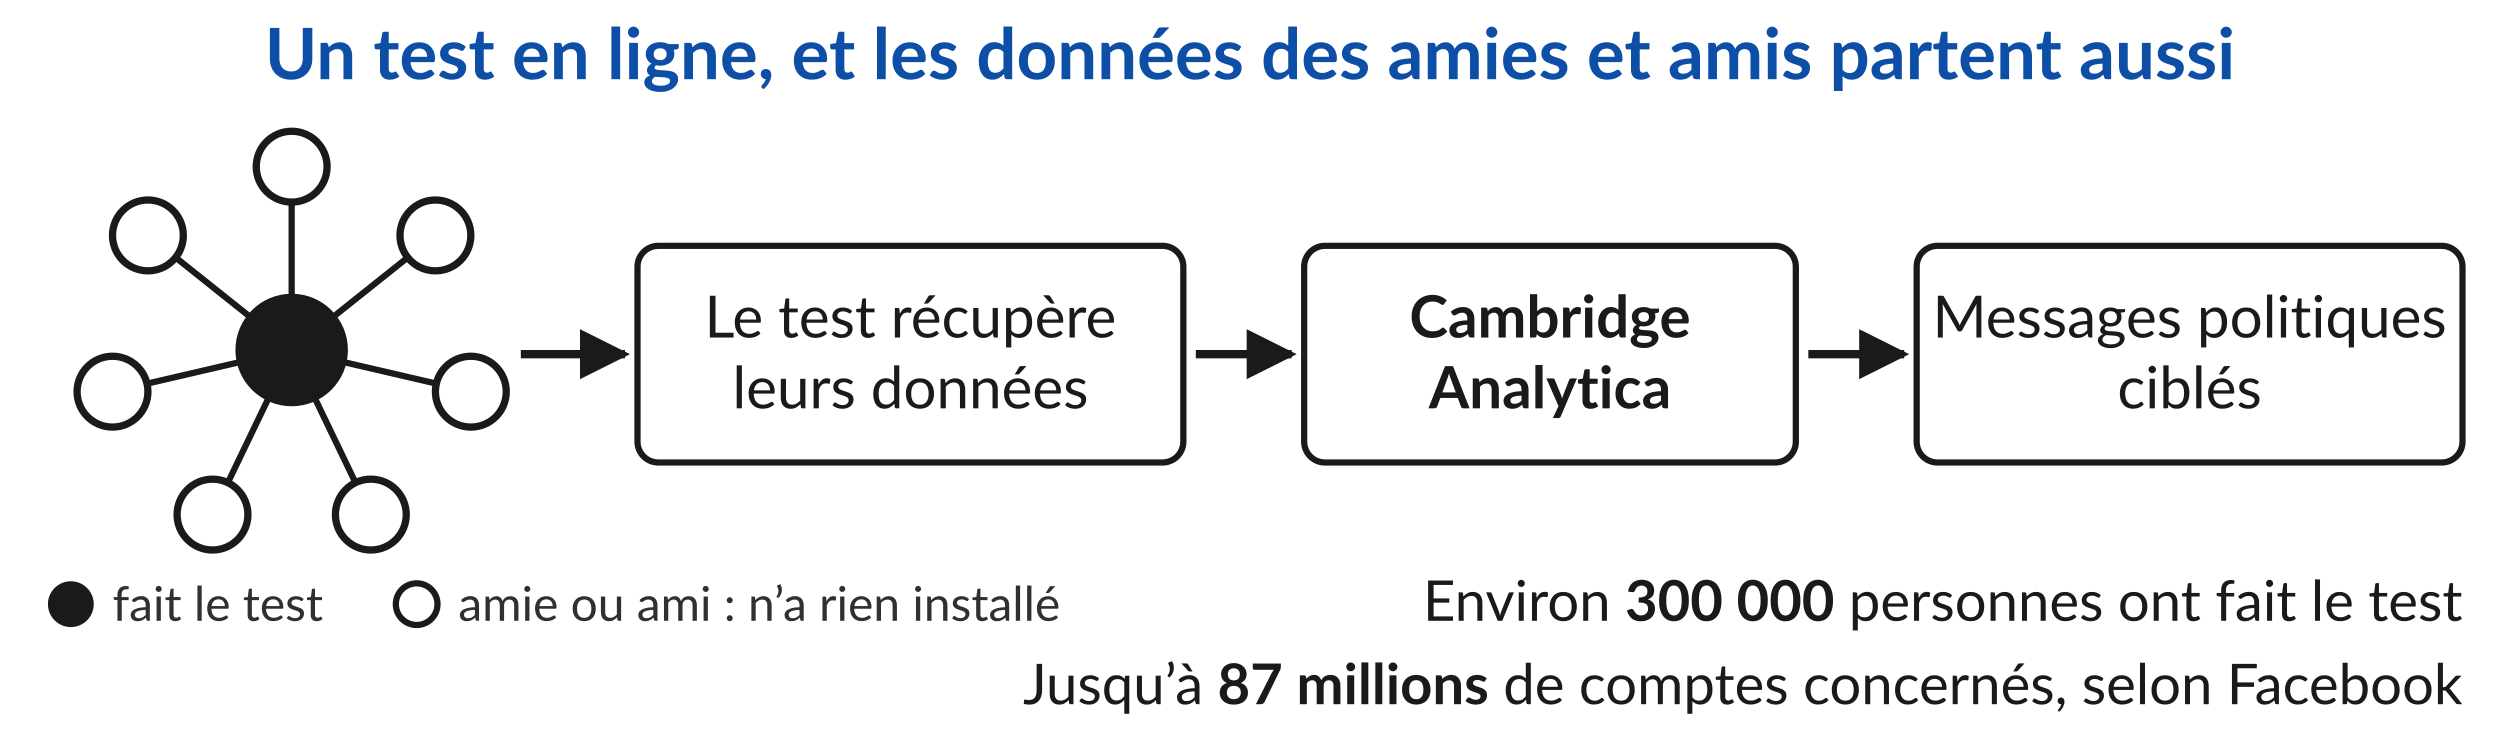
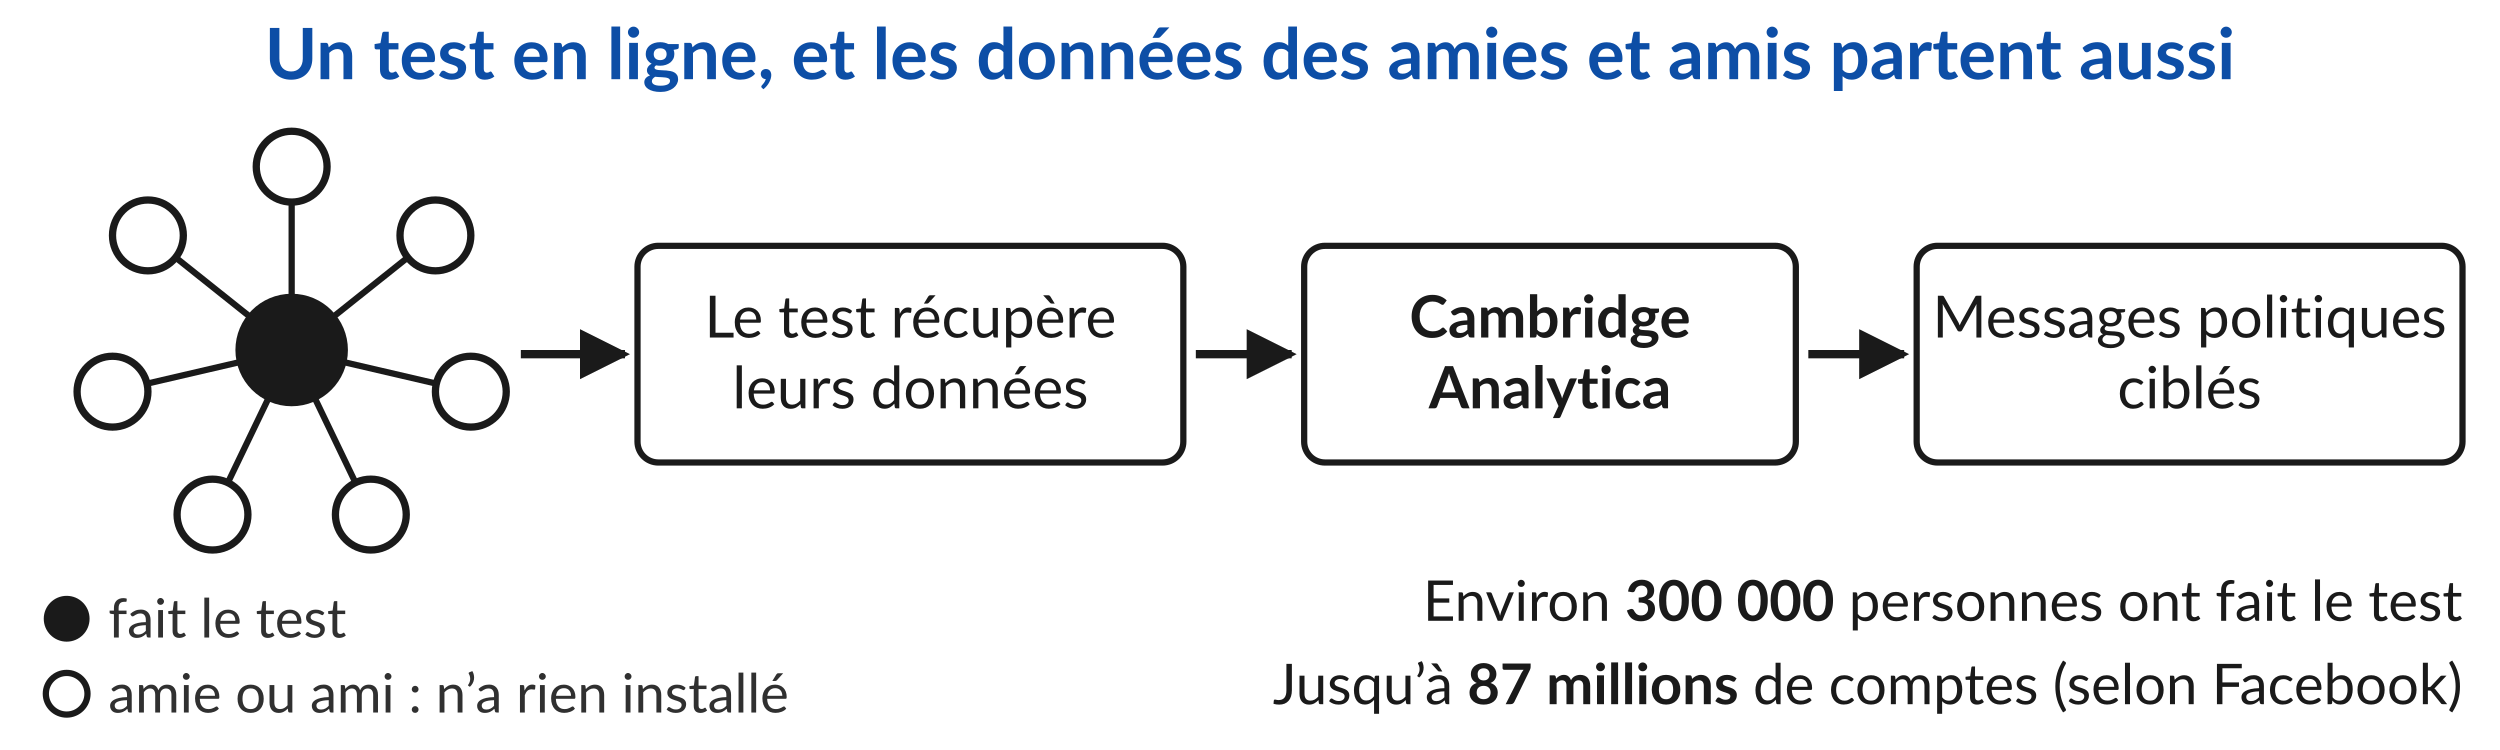
<svg xmlns="http://www.w3.org/2000/svg" width="1200" height="360" viewBox="0 0 1200 360" lang="fr">
  <style>
    @font-face { font-family: 'Lato'; font-weight: 400; src: url('../../assets/fonts/lato-latin-400-normal.woff2') format('woff2'); }
    @font-face { font-family: 'Lato'; font-weight: 700; src: url('../../assets/fonts/lato-latin-700-normal.woff2') format('woff2'); }
    text { font-family: 'Lato', sans-serif; fill: #1a1a1a; }
    .titre { font-size: 34px; font-weight: 700; fill: #0d4ea6; }
    .boite { font-size: 28px; }
    .fort { font-weight: 700; }
-     .legende { font-size: 23px; fill: #303030; }
+     .legende { font-size: 26px; fill: #303030; }
    .chiffres { font-size: 27px; }
  </style>
  <defs>
    <marker id="fleche" viewBox="0 0 10 10" refX="9" refY="5" markerWidth="6" markerHeight="6" orient="auto">
      <path d="M0 0 L10 5 L0 10 Z" fill="#1a1a1a" />
    </marker>
  </defs>
  <rect width="1200" height="360" fill="#fff" />
  <text class="titre" x="600" y="38" text-anchor="middle">Un test en ligne, et les données des amies et amis partent aussi</text>
  <line x1="140" y1="168" x2="140" y2="80" stroke="#1a1a1a" stroke-width="3" />
  <line x1="140" y1="168" x2="209" y2="113" stroke="#1a1a1a" stroke-width="3" />
  <line x1="140" y1="168" x2="226" y2="188" stroke="#1a1a1a" stroke-width="3" />
  <line x1="140" y1="168" x2="178" y2="247" stroke="#1a1a1a" stroke-width="3" />
  <line x1="140" y1="168" x2="102" y2="247" stroke="#1a1a1a" stroke-width="3" />
  <line x1="140" y1="168" x2="54" y2="188" stroke="#1a1a1a" stroke-width="3" />
  <line x1="140" y1="168" x2="71" y2="113" stroke="#1a1a1a" stroke-width="3" />
  <circle cx="140" cy="80" r="17" fill="#fff" stroke="#1a1a1a" stroke-width="3.5" />
  <circle cx="209" cy="113" r="17" fill="#fff" stroke="#1a1a1a" stroke-width="3.5" />
  <circle cx="226" cy="188" r="17" fill="#fff" stroke="#1a1a1a" stroke-width="3.5" />
  <circle cx="178" cy="247" r="17" fill="#fff" stroke="#1a1a1a" stroke-width="3.5" />
  <circle cx="102" cy="247" r="17" fill="#fff" stroke="#1a1a1a" stroke-width="3.5" />
  <circle cx="54" cy="188" r="17" fill="#fff" stroke="#1a1a1a" stroke-width="3.5" />
  <circle cx="71" cy="113" r="17" fill="#fff" stroke="#1a1a1a" stroke-width="3.5" />
  <circle cx="140" cy="168" r="27" fill="#1a1a1a" />
  <line x1="250" y1="170" x2="300" y2="170" stroke="#1a1a1a" stroke-width="4" marker-end="url(#fleche)" />
  <rect x="306" y="118" width="262" height="104" rx="10" fill="#fff" stroke="#1a1a1a" stroke-width="3" />
  <text class="boite" x="437" y="162" text-anchor="middle">Le test récupère</text>
  <text class="boite" x="437" y="196" text-anchor="middle">leurs données</text>
  <line x1="574" y1="170" x2="620" y2="170" stroke="#1a1a1a" stroke-width="4" marker-end="url(#fleche)" />
  <rect x="626" y="118" width="236" height="104" rx="10" fill="#fff" stroke="#1a1a1a" stroke-width="3" />
  <text class="boite fort" x="744" y="162" text-anchor="middle">Cambridge</text>
  <text class="boite fort" x="744" y="196" text-anchor="middle">Analytica</text>
  <line x1="868" y1="170" x2="914" y2="170" stroke="#1a1a1a" stroke-width="4" marker-end="url(#fleche)" />
  <rect x="920" y="118" width="262" height="104" rx="10" fill="#fff" stroke="#1a1a1a" stroke-width="3" />
  <text class="boite" x="1051" y="162" text-anchor="middle">Messages politiques</text>
  <text class="boite" x="1051" y="196" text-anchor="middle">ciblés</text>
-   <circle cx="34" cy="290" r="11" fill="#1a1a1a" />
-   <text class="legende" x="54" y="298">fait le test</text>
-   <circle cx="200" cy="290" r="10" fill="#fff" stroke="#1a1a1a" stroke-width="3" />
-   <text class="legende" x="220" y="298">amie ou ami : n’a rien installé</text>
+   <circle cx="32" cy="297" r="11" fill="#1a1a1a" />
+   <text class="legende" x="52" y="306">fait le test</text>
+   <circle cx="32" cy="333" r="10" fill="#fff" stroke="#1a1a1a" stroke-width="3" />
+   <text class="legende" x="52" y="342">amie ou ami : n’a rien installé</text>
  <text class="chiffres" x="1182" y="298" text-anchor="end">Environ <tspan class="fort">300 000</tspan> personnes ont fait le test</text>
-   <text class="chiffres" x="1182" y="338" text-anchor="end">Jusqu’à <tspan class="fort">87 millions</tspan> de comptes concernés, selon Facebook</text>
+   <text class="chiffres" x="1182" y="338" text-anchor="end">Jusqu’à <tspan class="fort">87 millions</tspan> de comptes (selon Facebook)</text>
</svg>
